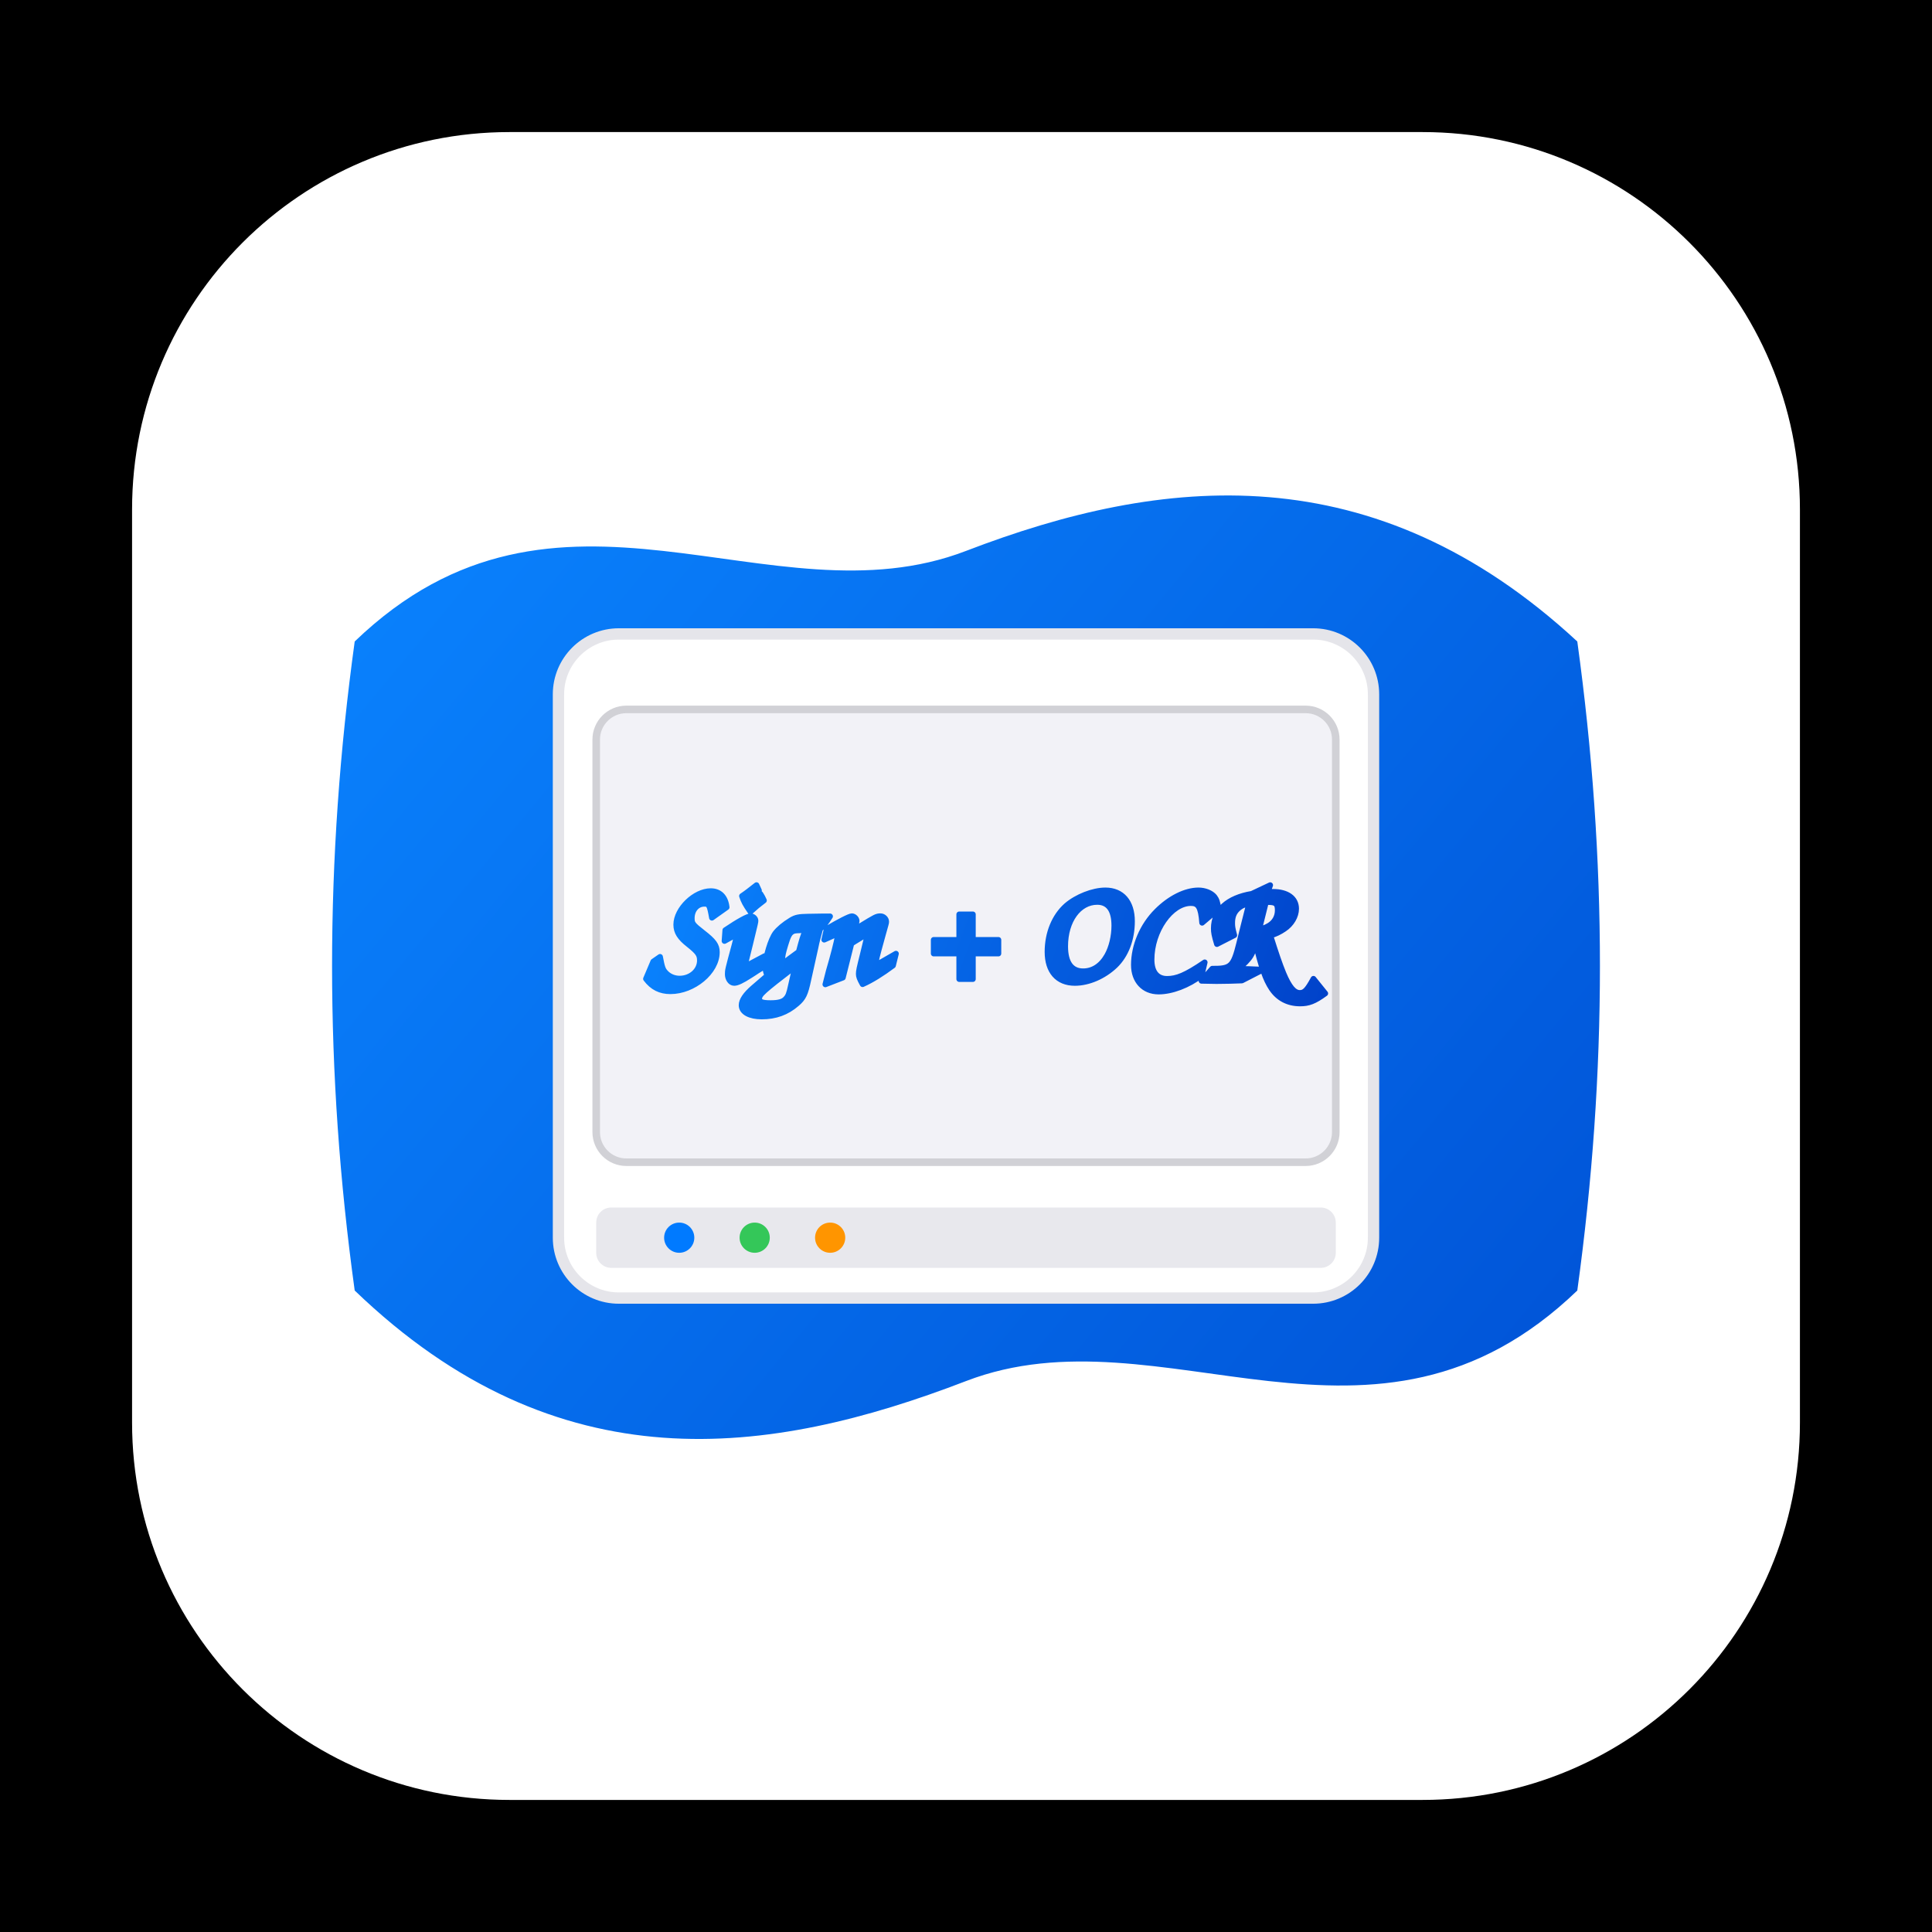
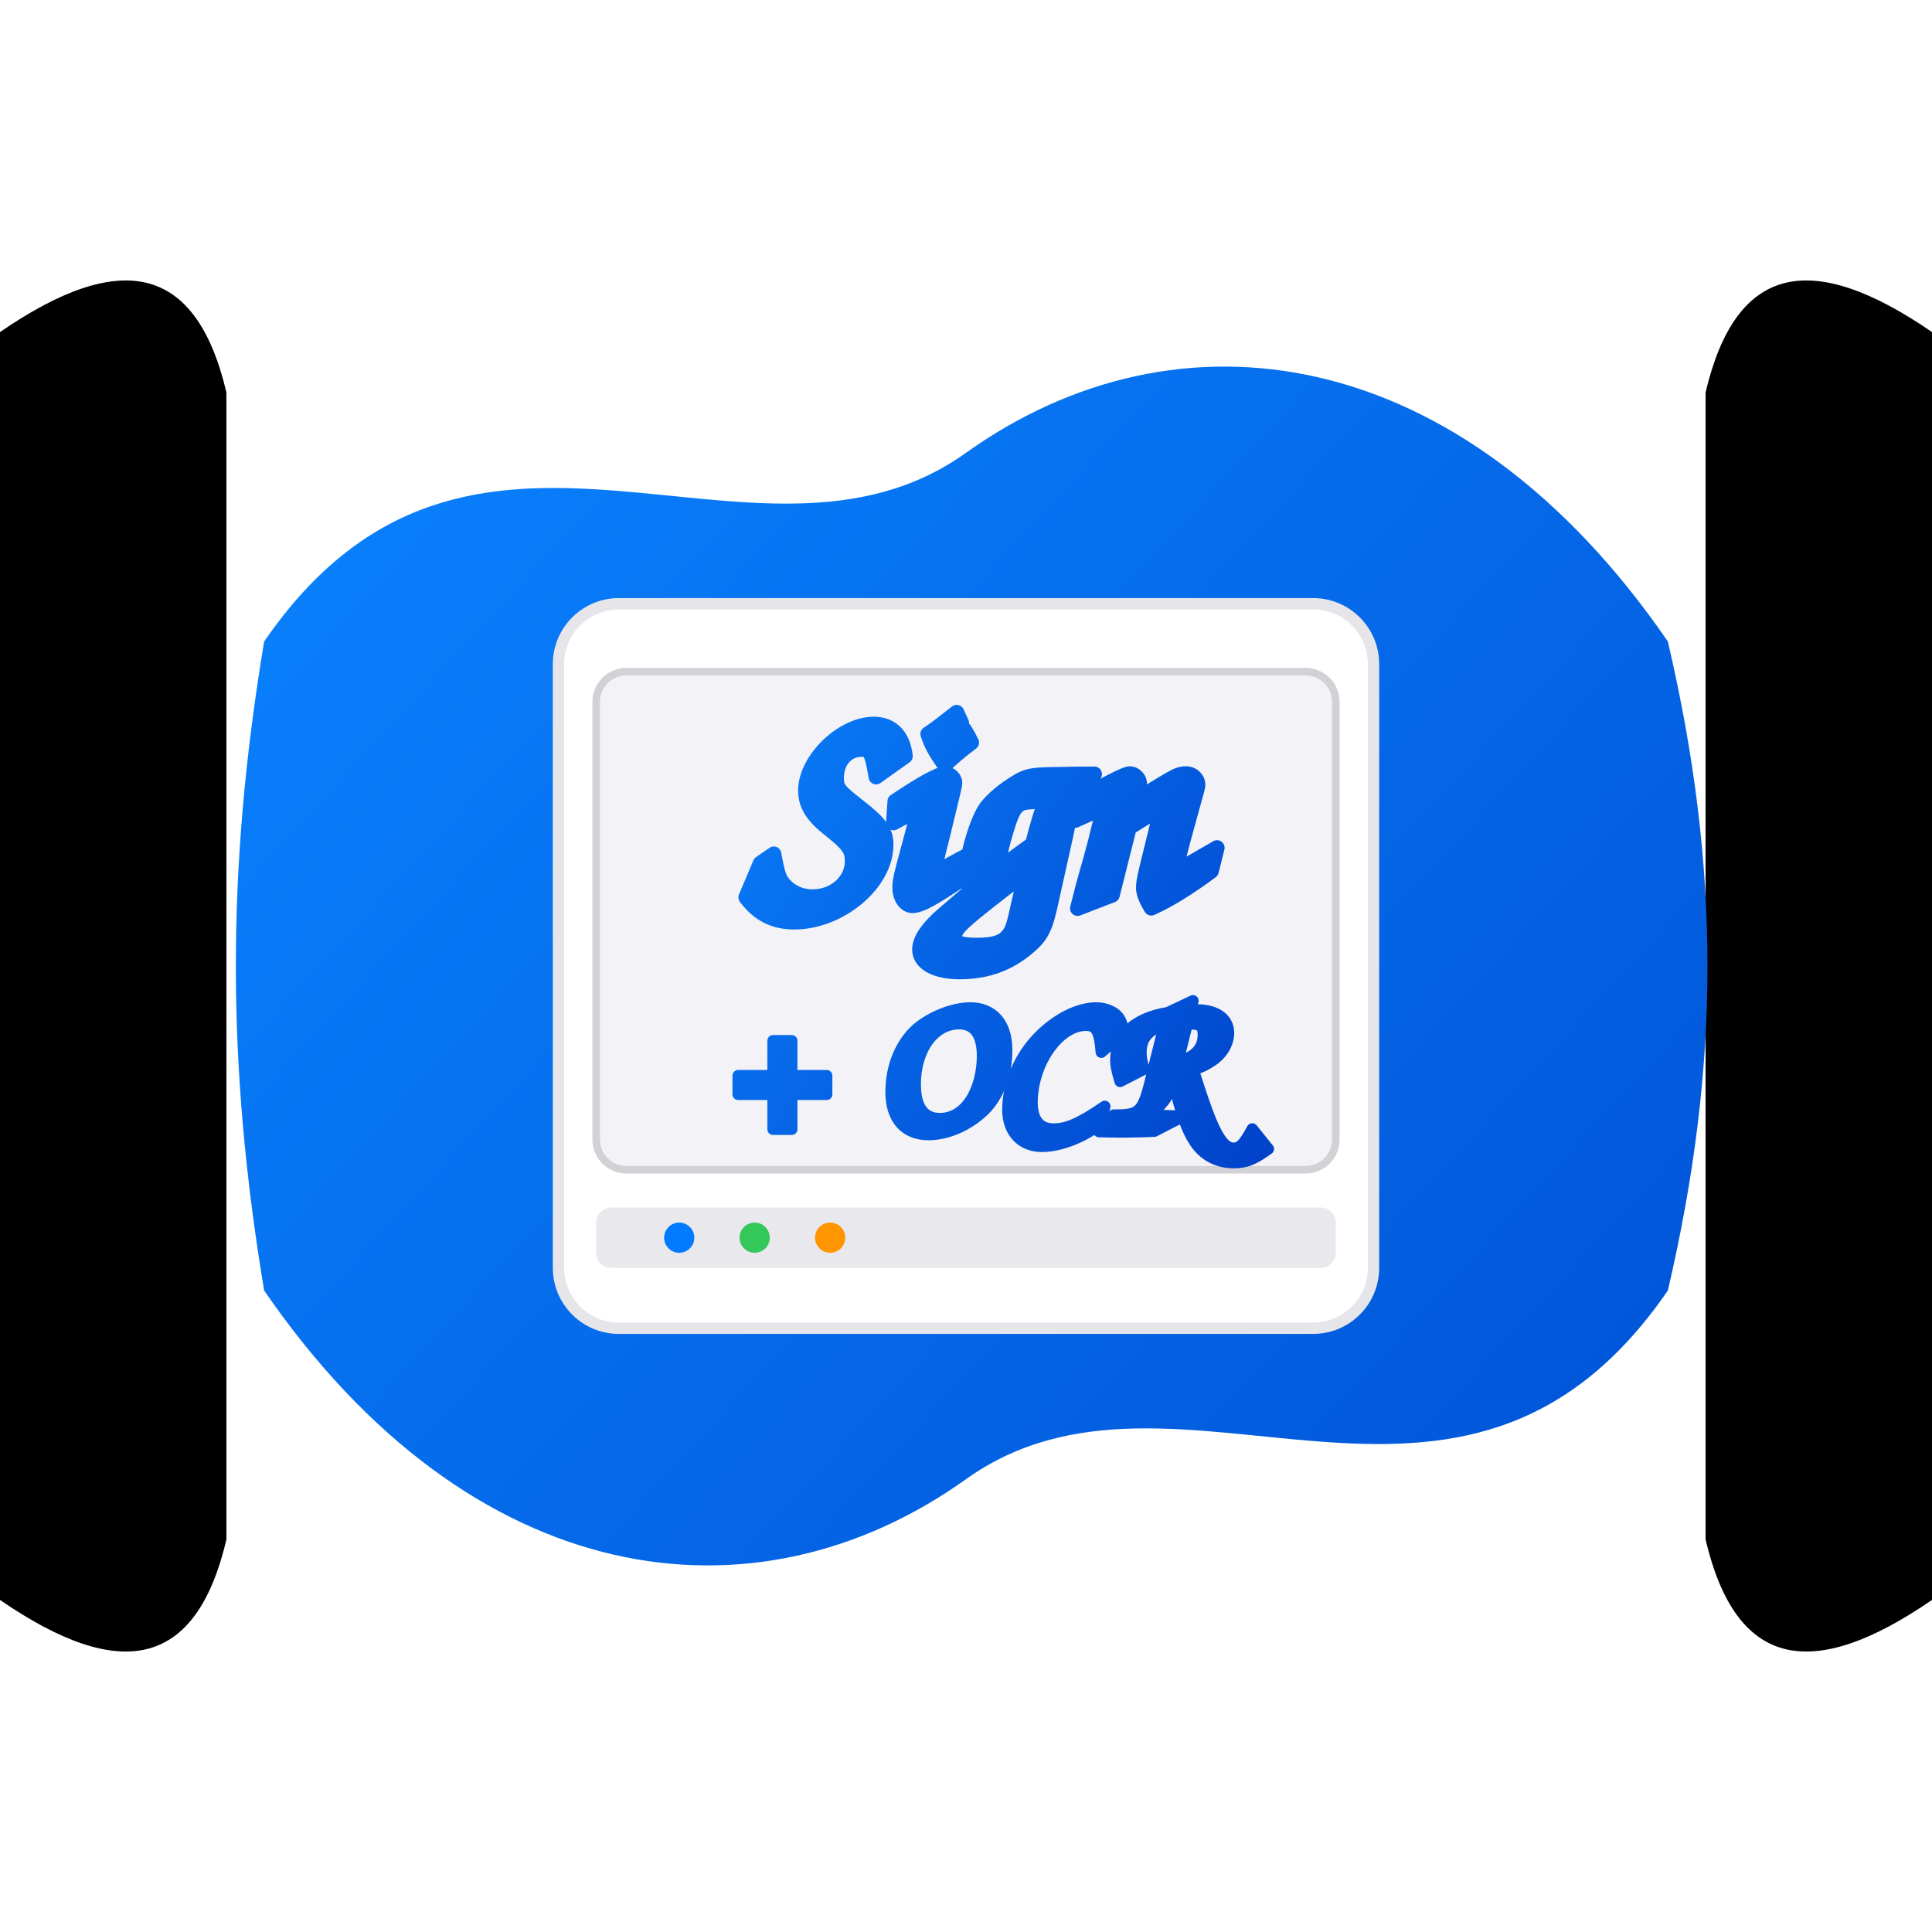
<svg xmlns="http://www.w3.org/2000/svg" width="1024" height="1024" viewBox="0 0 1024 1024" fill="none">
  <defs>
-     <linearGradient id="blue" x1="188" y1="236" x2="852" y2="788" gradientUnits="userSpaceOnUse">
+     <linearGradient id="blue" x1="140" y1="180" x2="884" y2="864" gradientUnits="userSpaceOnUse">
      <stop offset="0" stop-color="#0A84FF" />
      <stop offset="1" stop-color="#0051D5" />
    </linearGradient>
-     <linearGradient id="ink" x1="336" y1="480" x2="688" y2="610" gradientUnits="userSpaceOnUse">
+     <linearGradient id="ink" x1="336" y1="380" x2="688" y2="620" gradientUnits="userSpaceOnUse">
      <stop offset="0" stop-color="#0A84FF" />
      <stop offset="1" stop-color="#0040C8" />
    </linearGradient>
  </defs>
-   <rect width="1024" height="1024" fill="#000000" />
-   <rect x="70" y="70" width="884" height="884" rx="200" fill="#FFFFFF" />
-   <path d="M188 340 C 296 236 408 332 512 292 C 616 252 728 240 836 340 C 852 456 852 568 836 684 C 728 788 616 692 512 732 C 408 772 296 788 188 684 C 172 568 172 456 188 340 Z" fill="url(#blue)" />
-   <rect x="296" y="336" width="432" height="352" rx="32" fill="#FFFFFF" stroke="#E5E5EA" stroke-width="6" />
-   <rect x="316" y="376" width="392" height="240" rx="16" fill="#F2F2F7" stroke="#D1D1D6" stroke-width="4" />
+   <rect width="1024" height="1024" fill="#FFFFFF" />
+   <path d="M0 176 C 64 132 104 140 120 208 L120 816 C 104 884 64 892 0 848 Z" fill="#000000" />
+   <path d="M1024 176 C 960 132 920 140 904 208 L904 816 C 920 884 960 892 1024 848 Z" fill="#000000" />
+   <path d="M140 340 C 250 180 400 320 512 240 C 624 160 774 180 884 340 C 912 460 912 564 884 684 C 774 844 624 704 512 784 C 400 864 250 844 140 684 C 120 564 120 460 140 340 Z" fill="url(#blue)" />
+   <rect x="296" y="320" width="432" height="384" rx="32" fill="#FFFFFF" stroke="#E5E5EA" stroke-width="6" />
+   <rect x="316" y="356" width="392" height="264" rx="16" fill="#F2F2F7" stroke="#D1D1D6" stroke-width="4" />
  <rect x="316" y="640" width="392" height="32" rx="8" fill="#E8E8ED" />
  <circle cx="360" cy="656" r="8" fill="#007AFF" />
  <circle cx="400" cy="656" r="8" fill="#34C759" />
  <circle cx="440" cy="656" r="8" fill="#FF9500" />
-   <text x="512" y="520" font-family="'Snell Roundhand', 'Brush Script MT', 'Apple Chancery', 'Segoe Script', cursive" font-size="76" font-weight="900" fill="url(#ink)" stroke="url(#ink)" stroke-width="3" stroke-linejoin="round" text-anchor="middle" letter-spacing="2">Sign + OCR</text>
+   <text x="512" y="478" font-family="'Snell Roundhand', 'Brush Script MT', 'Apple Chancery', 'Segoe Script', cursive" font-size="150" font-weight="900" fill="url(#ink)" stroke="url(#ink)" stroke-width="8" stroke-linejoin="round" text-anchor="middle">Sign</text>
+   <text x="512" y="600" font-family="'Snell Roundhand', 'Brush Script MT', 'Apple Chancery', 'Segoe Script', cursive" font-size="104" font-weight="900" fill="url(#ink)" stroke="url(#ink)" stroke-width="6" stroke-linejoin="round" text-anchor="middle" letter-spacing="2">+ OCR</text>
</svg>
